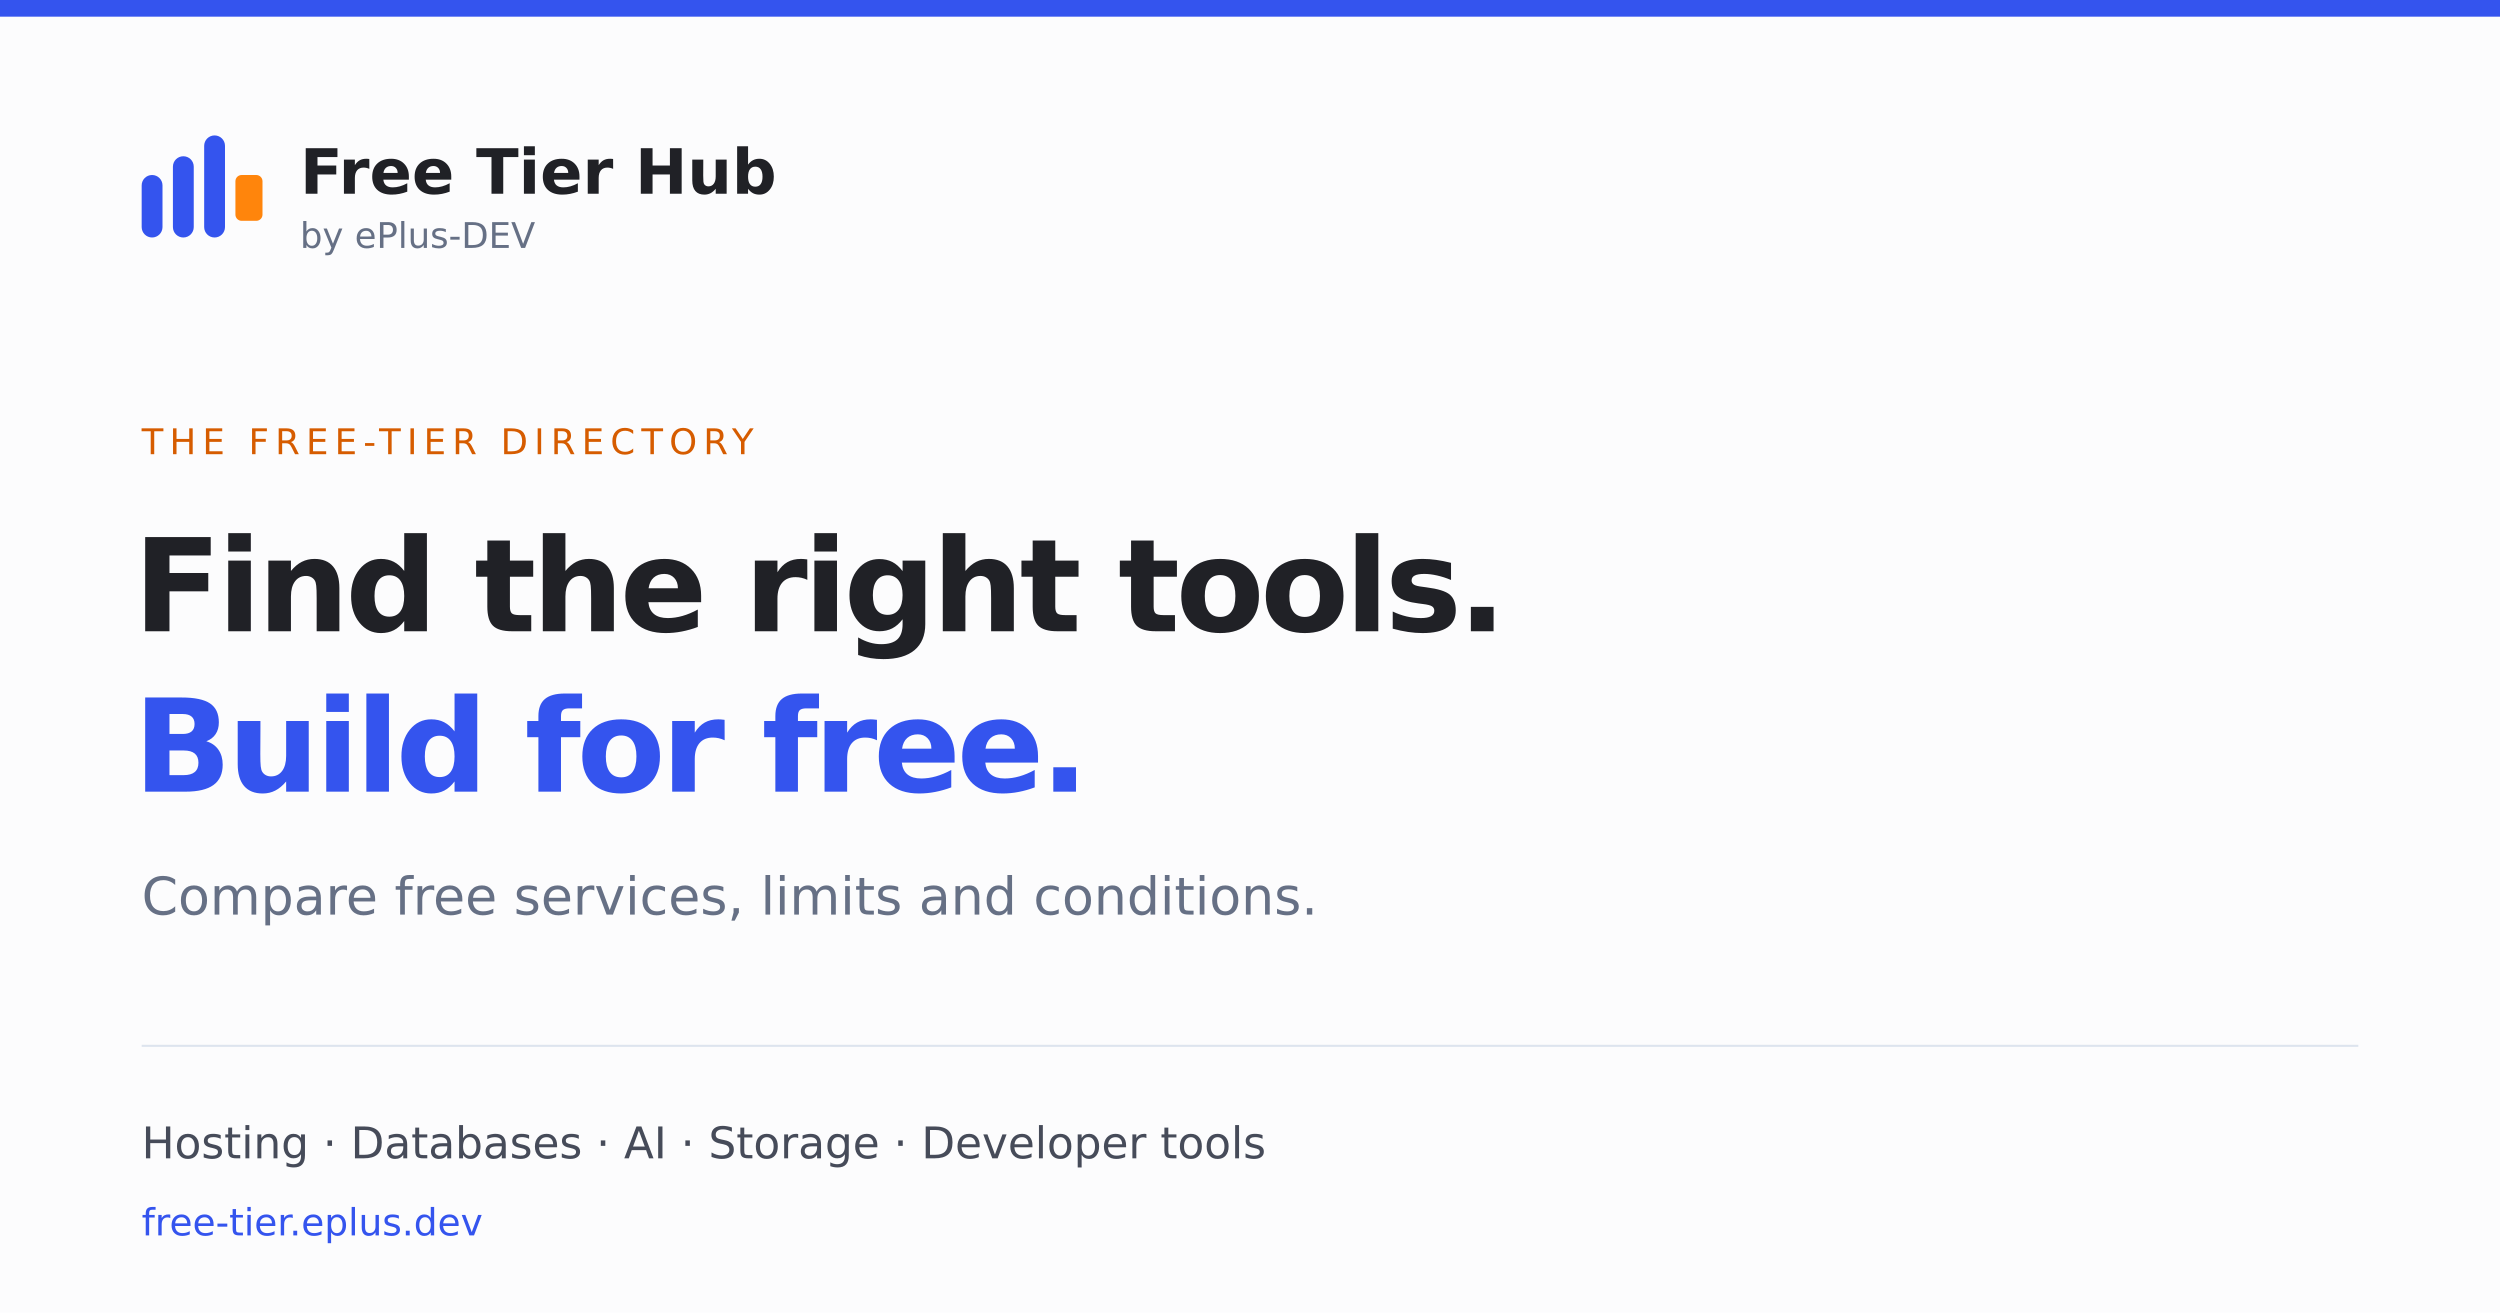
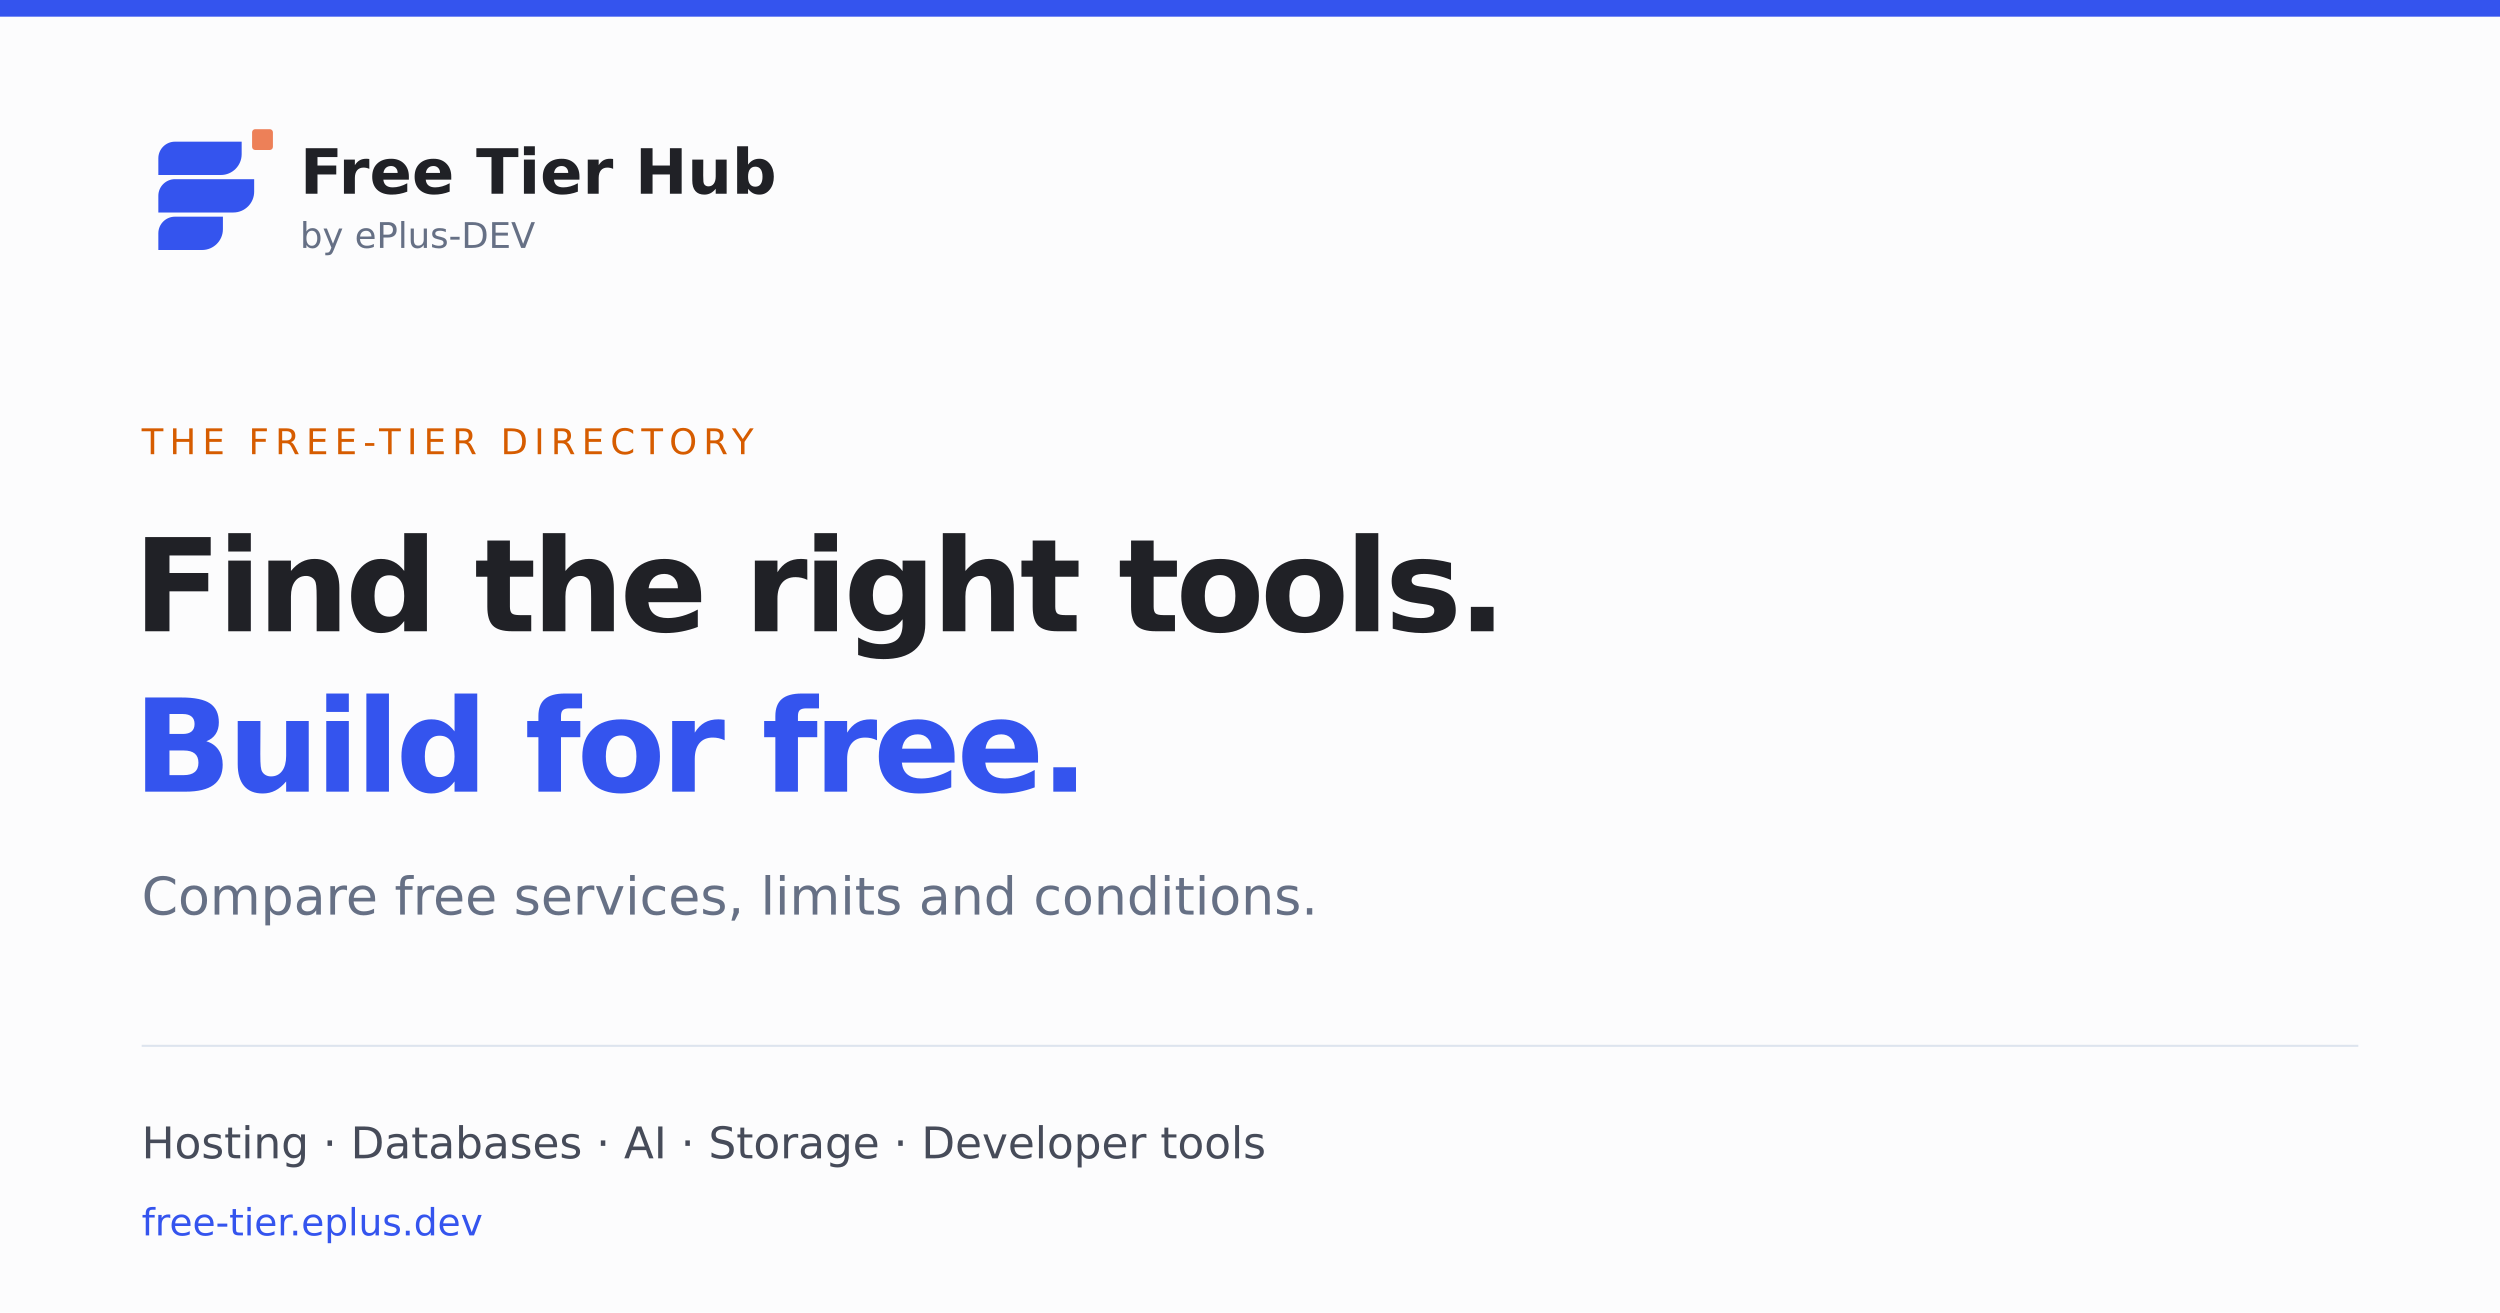
<svg xmlns="http://www.w3.org/2000/svg" width="1200" height="630" viewBox="0 0 1200 630">
  <rect width="1200" height="630" fill="#fcfcfd" />
  <rect x="0" y="0" width="1200" height="8" fill="#3454ee" />
  <g transform="translate(68 60)">
    <g fill="#3454ee">
-       <rect x="0" y="24" width="10" height="30" rx="5" />
-       <rect x="15" y="15" width="10" height="39" rx="5" />
-       <rect x="30" y="5" width="10" height="49" rx="5" />
+       <path d="M8 24v-8a8 8 0 0 1 8-8h32v6a10 10 0 0 1-10 10Z" />
+       <path d="M8 42v-8a8 8 0 0 1 8-8h38v6a10 10 0 0 1-10 10Z" />
+       <path d="M8 60v-8a8 8 0 0 1 8-8h23v6a10 10 0 0 1-10 10Z" />
    </g>
-     <rect x="45" y="24" width="13" height="22" rx="3" fill="#ff850c" />
+     <rect x="53" y="2" width="10" height="10" rx="1.5" fill="#ed8058" />
  </g>
  <g font-family="DejaVu Sans,Arial,sans-serif">
    <text x="144" y="93" font-size="30" font-weight="700" fill="#202126">Free Tier Hub</text>
    <text x="144" y="119" font-size="17" fill="#667085">by ePlus-DEV</text>
    <text x="68" y="218" font-size="17" letter-spacing="3" fill="#d65c00">THE FREE-TIER DIRECTORY</text>
    <text x="64" y="303" font-size="62" font-weight="700" letter-spacing="-2" fill="#202126">Find the right tools.</text>
    <text x="64" y="380" font-size="62" font-weight="700" letter-spacing="-2" fill="#3454ee">Build for free.</text>
    <text x="68" y="439" font-size="25" fill="#667085">Compare free services, limits and conditions.</text>
    <path d="M68 502h1064" stroke="#dde4ee" />
    <text x="68" y="556" font-size="21" fill="#464b59">Hosting · Databases · AI · Storage · Developer tools</text>
    <text x="68" y="593" font-size="18" fill="#3454ee">free-tier.eplus.dev</text>
  </g>
</svg>
